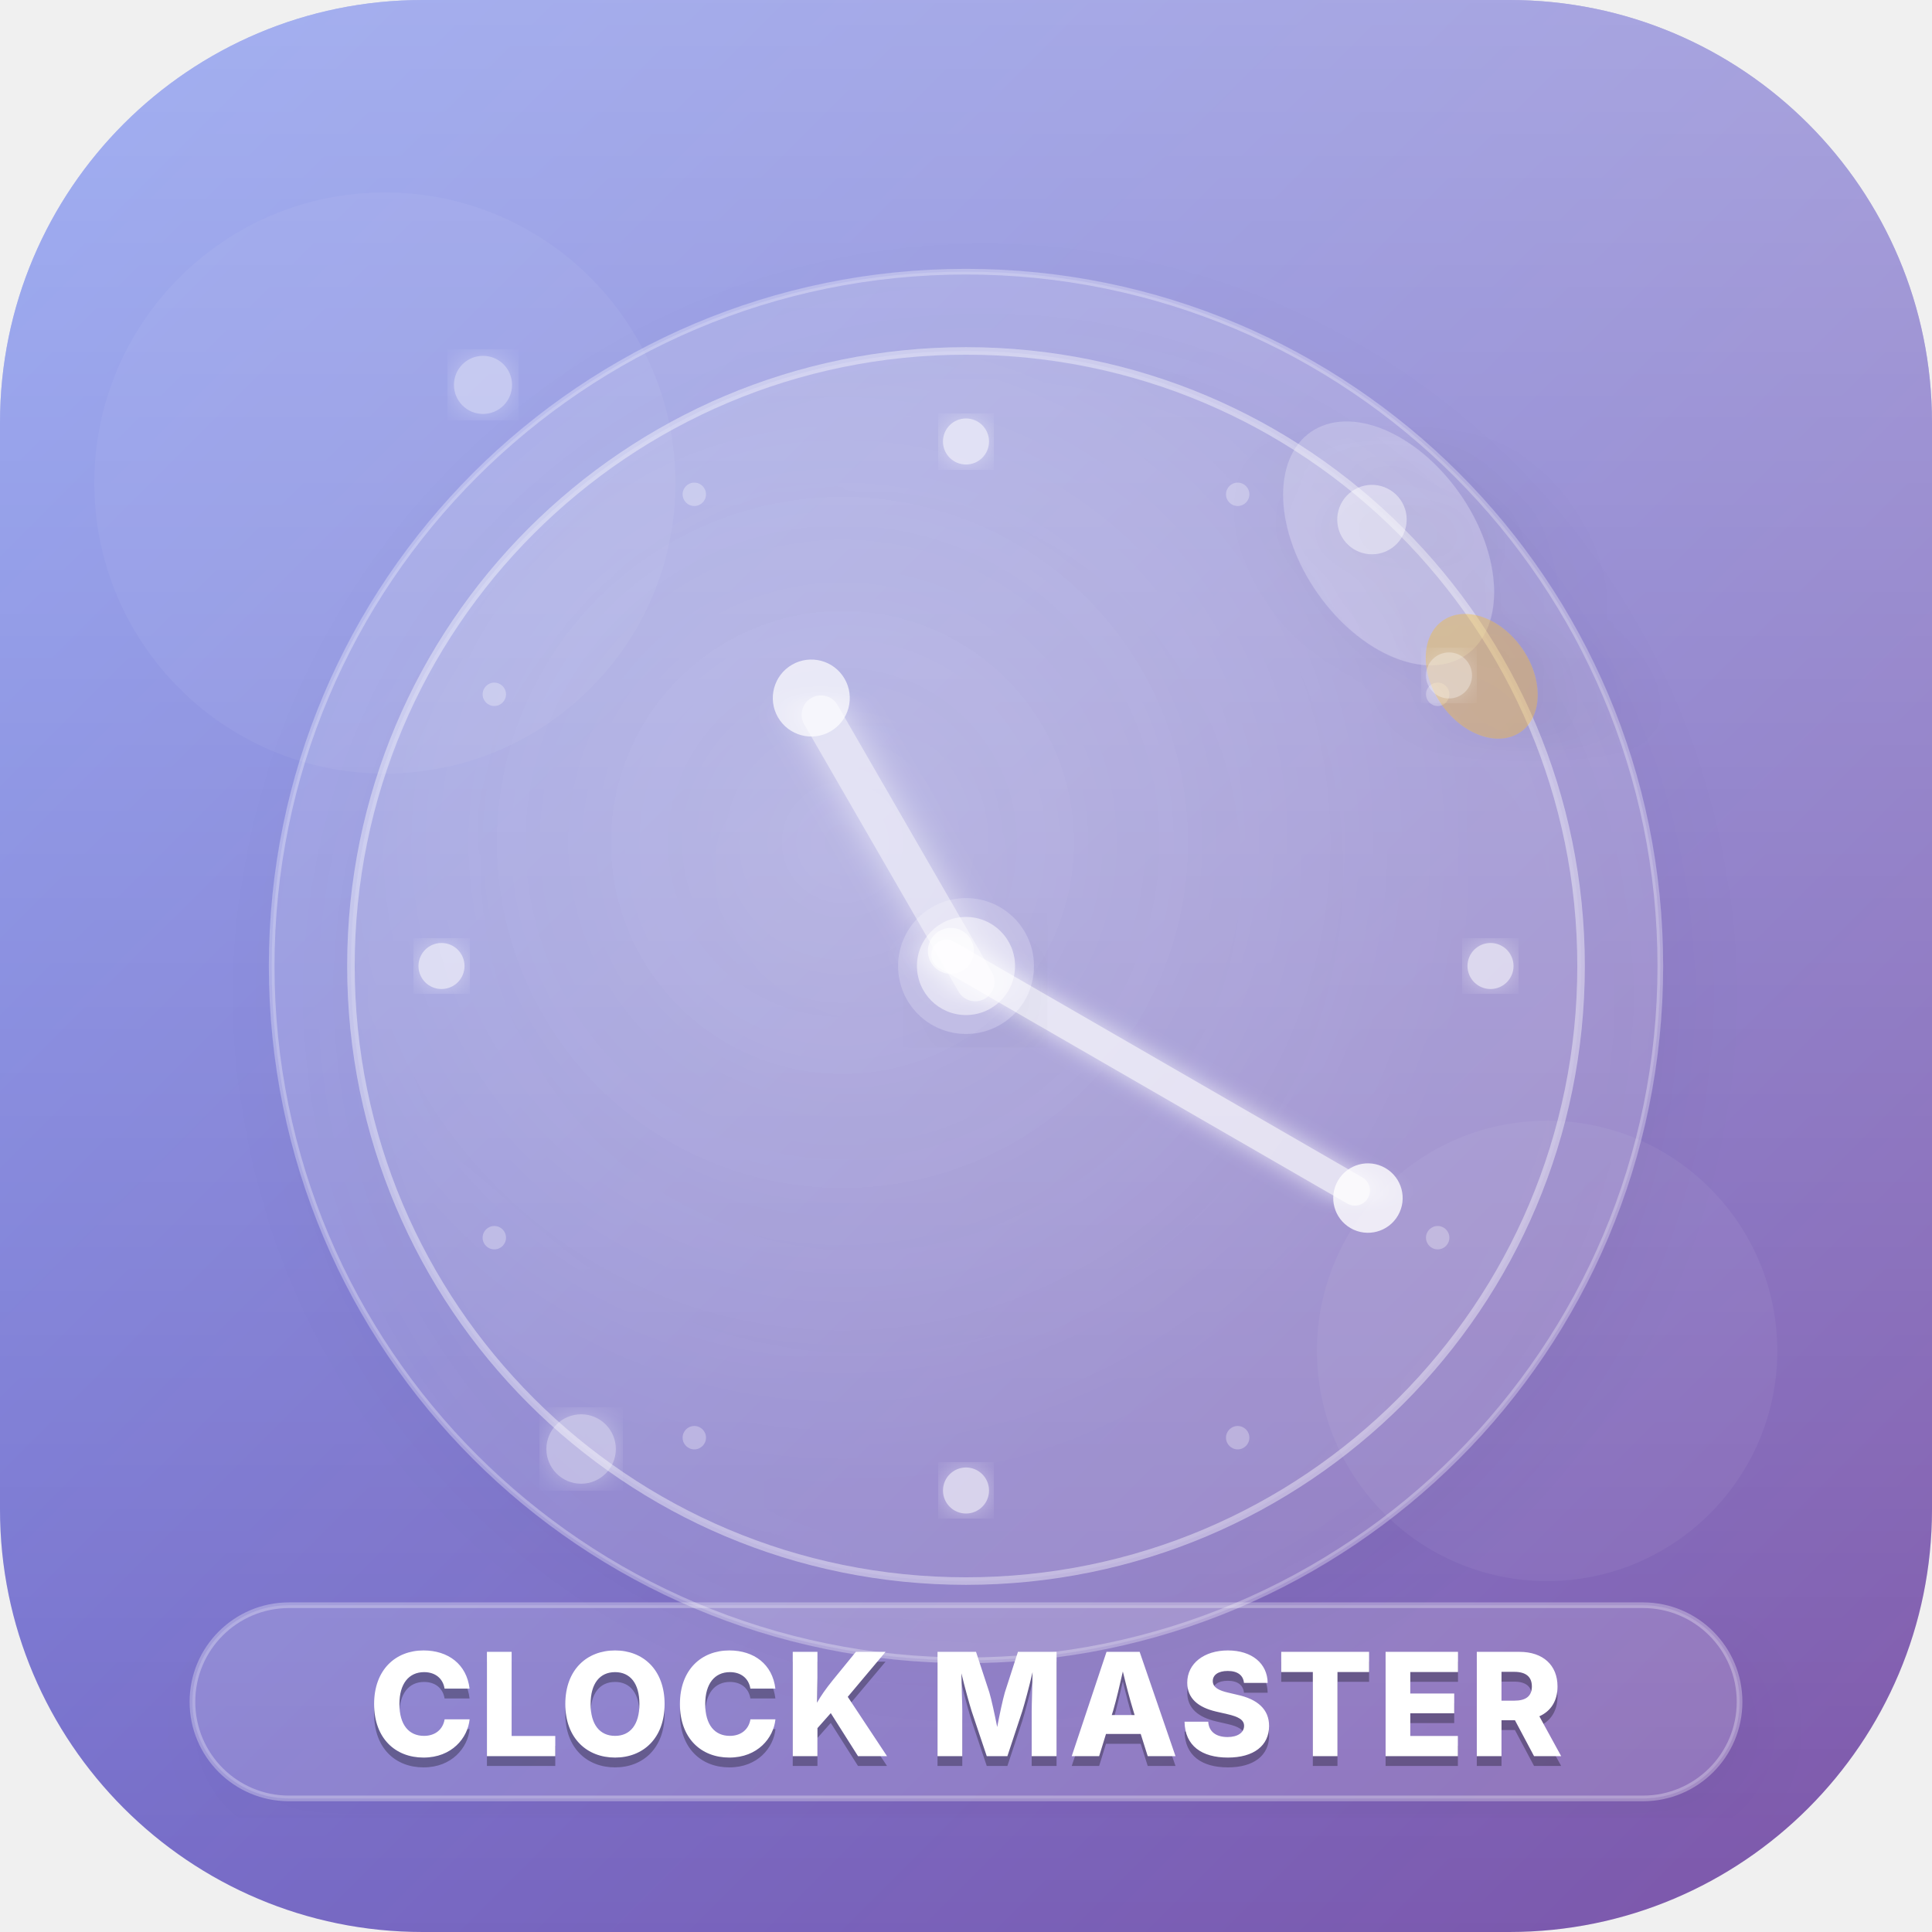
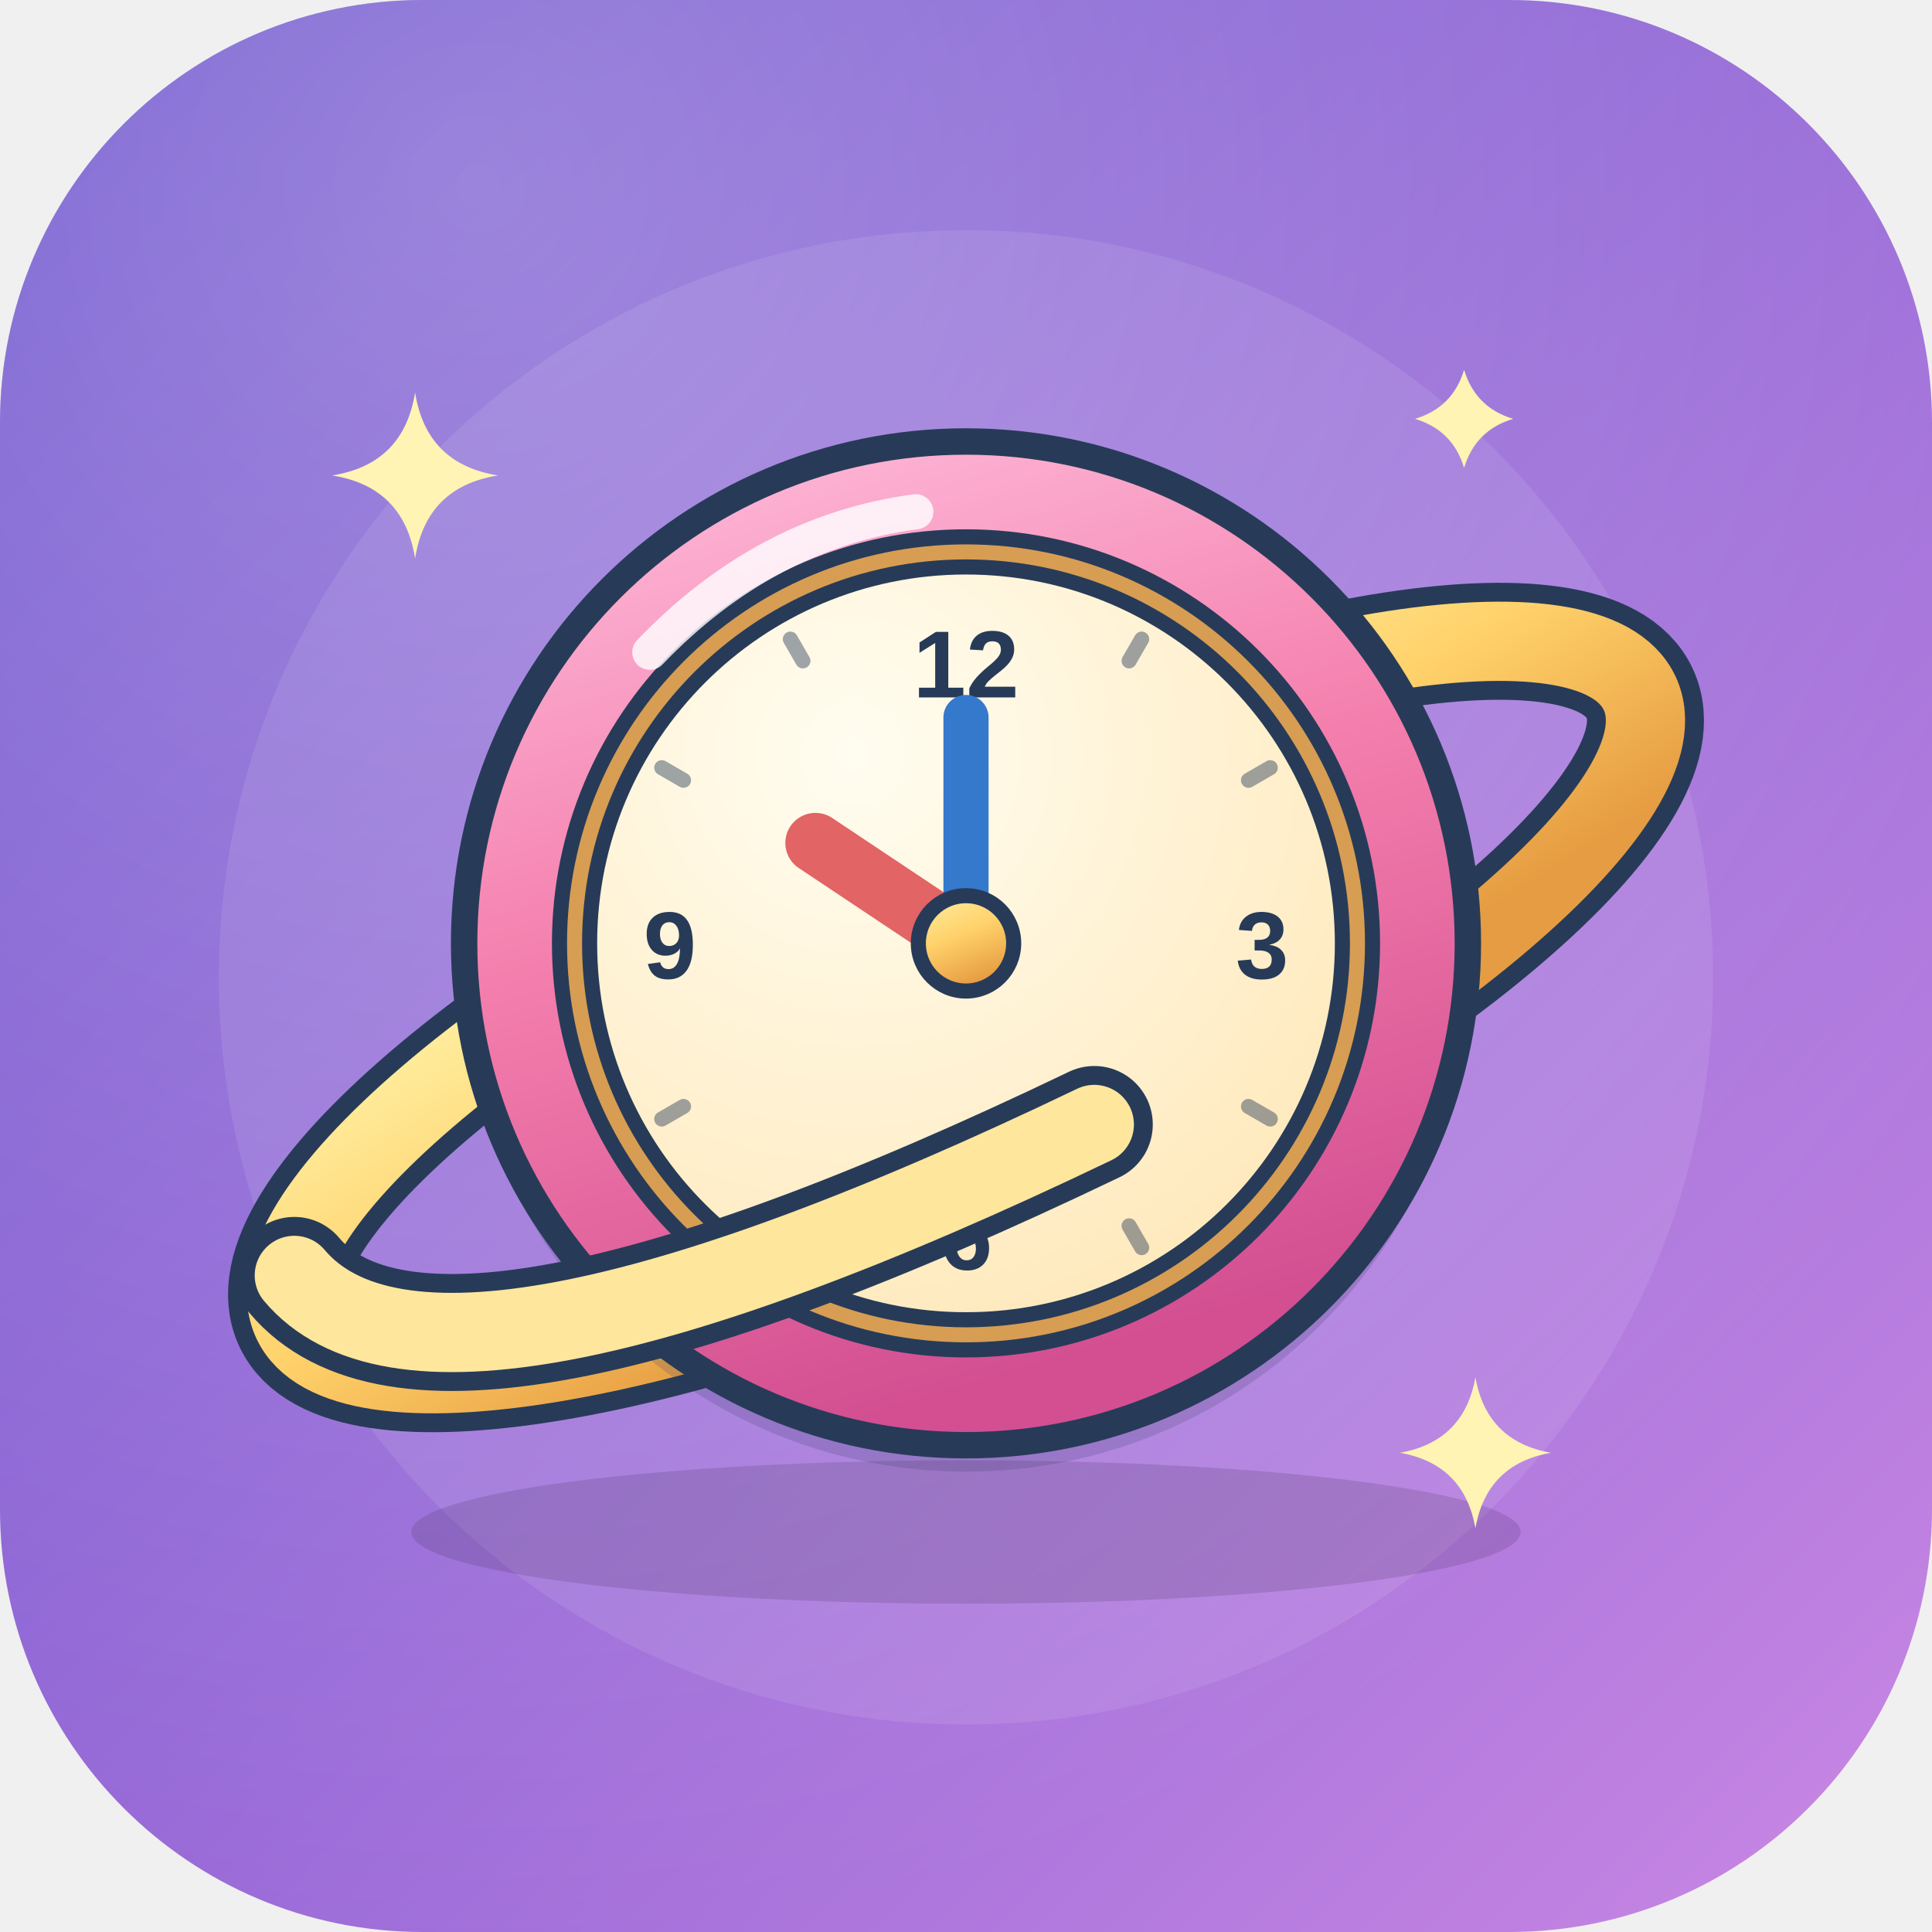
- <svg xmlns="http://www.w3.org/2000/svg" width="512" height="512" viewBox="0 0 512 512">
+ <svg xmlns="http://www.w3.org/2000/svg" width="512" height="512" viewBox="0 0 512 512" role="img" aria-label="Space Clock">
  <defs>
-     <linearGradient id="bg-512" x1="0%" y1="0%" x2="100%" y2="100%">
-       <stop offset="0%" style="stop-color:#667eea" />
-       <stop offset="100%" style="stop-color:#764ba2" />
+     <linearGradient id="bg" x2="1" y2="1">
+       <stop stop-color="#6249ca" />
+       <stop offset="1" stop-color="#ca88e4" />
    </linearGradient>
-     <linearGradient id="shine-512" x1="0%" y1="0%" x2="0%" y2="100%">
-       <stop offset="0%" style="stop-color:#fff;stop-opacity:0.4" />
-       <stop offset="100%" style="stop-color:#fff;stop-opacity:0.05" />
+     <linearGradient id="blue" x2=".35" y2="1">
+       <stop stop-color="#95e6ff" />
+       <stop offset=".48" stop-color="#49a9e9" />
+       <stop offset="1" stop-color="#4775cd" />
    </linearGradient>
-     <radialGradient id="clock-512" cx="40%" cy="40%">
-       <stop offset="0%" style="stop-color:#fff;stop-opacity:0.25" />
-       <stop offset="100%" style="stop-color:#fff;stop-opacity:0.08" />
+     <linearGradient id="pink" x2=".3" y2="1">
+       <stop stop-color="#ffc2df" />
+       <stop offset=".5" stop-color="#f47fad" />
+       <stop offset="1" stop-color="#d34f91" />
+     </linearGradient>
+     <linearGradient id="gold" x2=".4" y2="1">
+       <stop stop-color="#fff0a4" />
+       <stop offset=".5" stop-color="#ffd16a" />
+       <stop offset="1" stop-color="#e69c42" />
+     </linearGradient>
+     <linearGradient id="teal" x2=".3" y2="1">
+       <stop stop-color="#a8f2df" />
+       <stop offset=".5" stop-color="#55c7be" />
+       <stop offset="1" stop-color="#298fa6" />
+     </linearGradient>
+     <linearGradient id="fur" x2=".3" y2="1">
+       <stop stop-color="#d5a36e" />
+       <stop offset=".6" stop-color="#b9804d" />
+       <stop offset="1" stop-color="#91613f" />
+     </linearGradient>
+     <linearGradient id="silver" x2=".4" y2="1">
+       <stop stop-color="#fffef4" />
+       <stop offset=".5" stop-color="#d5e8f4" />
+       <stop offset="1" stop-color="#8aa5c5" />
+     </linearGradient>
+     <linearGradient id="glass" x2=".4" y2="1">
+       <stop stop-color="#e2ffff" />
+       <stop offset=".5" stop-color="#91cfdf" />
+       <stop offset="1" stop-color="#537eac" />
+     </linearGradient>
+     <radialGradient id="cream" cx=".35" cy=".25" r=".85">
+       <stop stop-color="#fffdf1" />
+       <stop offset="1" stop-color="#ffe8b9" />
    </radialGradient>
-     <filter id="shadow-512">
-       <feGaussianBlur in="SourceAlpha" stdDeviation="10.2" />
-       <feOffset dx="5.1" dy="7.7" result="offsetblur" />
-       <feComponentTransfer>
-         <feFuncA type="linear" slope="0.15" />
-       </feComponentTransfer>
-       <feMerge>
-         <feMergeNode />
-         <feMergeNode in="SourceGraphic" />
-       </feMerge>
-     </filter>
-     <filter id="glow-512">
-       <feGaussianBlur stdDeviation="4" result="blur" />
-       <feMerge>
-         <feMergeNode in="blur" />
-         <feMergeNode in="SourceGraphic" />
-       </feMerge>
-     </filter>
+     <radialGradient id="light" cx=".25" cy=".10" r=".9">
+       <stop stop-color="#fff" stop-opacity=".28" />
+       <stop offset="1" stop-color="#fff" stop-opacity="0" />
+     </radialGradient>
+     <clipPath id="web-icon-corners">
+       <rect width="512" height="512" rx="112" />
+     </clipPath>
  </defs>
-   <rect width="512" height="512" rx="112" fill="url(#bg-512)" />
-   <circle cx="102" cy="128" r="77" fill="white" opacity="0.05" />
-   <circle cx="410" cy="358" r="61" fill="white" opacity="0.05" />
-   <rect width="512" height="512" rx="112" fill="url(#shine-512)" />
-   <g filter="url(#shadow-512)">
-     <circle cx="256" cy="256" r="184" fill="white" opacity="0.15" />
-     <circle cx="256" cy="256" r="163" fill="url(#clock-512)" />
-     <circle cx="256" cy="256" r="163" fill="none" stroke="white" stroke-width="2" opacity="0.4" />
-     <circle cx="256" cy="256" r="184" fill="none" stroke="white" stroke-width="1.5" opacity="0.3" />
-   </g>
-   <circle cx="256" cy="117" r="6.1" fill="white" opacity="0.6" filter="url(#glow-512)" />
-   <circle cx="395" cy="256" r="6.1" fill="white" opacity="0.6" filter="url(#glow-512)" />
-   <circle cx="256" cy="395" r="6.1" fill="white" opacity="0.6" filter="url(#glow-512)" />
-   <circle cx="117" cy="256" r="6.1" fill="white" opacity="0.6" filter="url(#glow-512)" />
-   <circle cx="328" cy="131" r="3.1" fill="white" opacity="0.3" />
-   <circle cx="381" cy="184" r="3.1" fill="white" opacity="0.3" />
-   <circle cx="381" cy="328" r="3.1" fill="white" opacity="0.3" />
-   <circle cx="328" cy="381" r="3.1" fill="white" opacity="0.3" />
-   <circle cx="184" cy="381" r="3.1" fill="white" opacity="0.3" />
-   <circle cx="131" cy="328" r="3.1" fill="white" opacity="0.3" />
-   <circle cx="131" cy="184" r="3.1" fill="white" opacity="0.3" />
-   <circle cx="184" cy="131" r="3.1" fill="white" opacity="0.3" />
-   <g transform="translate(368,144) rotate(-35)" opacity="0.9" filter="url(#shadow-512)">
-     <ellipse cx="0" cy="0" rx="23" ry="36" fill="white" opacity="0.25" />
-     <circle cx="0" cy="-7.7" r="9.2" fill="white" opacity="0.5" />
-     <ellipse cx="0" cy="43" rx="13" ry="18" fill="#fbbf24" opacity="0.4" />
-   </g>
-   <g transform="translate(256,256) rotate(120)">
-     <rect x="-4" y="-123" width="8" height="133" rx="4" fill="white" opacity="0.7" filter="url(#glow-512)" />
-     <circle cx="0" cy="-123" r="9.2" fill="white" opacity="0.8" />
-   </g>
-   <g transform="translate(256,256) rotate(-30)">
-     <rect x="-5.1" y="-82" width="10.2" height="92" rx="5.1" fill="white" opacity="0.6" filter="url(#glow-512)" />
-     <circle cx="0" cy="-82" r="10.2" fill="white" opacity="0.7" />
-   </g>
-   <circle cx="256" cy="256" r="18" fill="white" opacity="0.2" filter="url(#shadow-512)" />
-   <circle cx="256" cy="256" r="13" fill="white" opacity="0.5" />
-   <circle cx="252" cy="252" r="6.1" fill="white" opacity="0.6" />
-   <circle cx="128" cy="102" r="7.7" fill="white" opacity="0.4" filter="url(#glow-512)" />
-   <circle cx="384" cy="179" r="6.1" fill="white" opacity="0.4" filter="url(#glow-512)" />
-   <circle cx="154" cy="384" r="9.2" fill="white" opacity="0.4" filter="url(#glow-512)" />
-   <g transform="translate(256,451)">
-     <rect x="-205" y="-25.6" width="410" height="51.2" rx="25.6" fill="white" opacity="0.15" filter="url(#shadow-512)" />
-     <rect x="-205" y="-25.6" width="410" height="51.2" rx="25.6" fill="none" stroke="white" stroke-width="1.5" opacity="0.3" />
-     <text x="0" y="2.6" text-anchor="middle" dominant-baseline="middle" fill="#000" font-size="38" font-weight="800" font-family="system-ui,-apple-system,sans-serif" opacity="0.3" letter-spacing="1">CLOCK MASTER</text>
-     <text x="0" y="0" text-anchor="middle" dominant-baseline="middle" fill="#fff" font-size="38" font-weight="800" font-family="system-ui,-apple-system,sans-serif" letter-spacing="1">CLOCK MASTER</text>
+   <g clip-path="url(#web-icon-corners)">
+     <path fill="url(#bg)" d="M0 0H512V512H0Z" />
+     <path fill="url(#light)" d="M0 0H512V512H0Z" />
+     <circle cx="256" cy="259" r="198" fill="#fff" opacity=".09" />
+     <ellipse cx="256" cy="406" rx="147" ry="19" fill="#34234a" opacity=".17" />
+     <ellipse cx="256" cy="267" rx="197" ry="55" transform="rotate(-25 256 267)" fill="none" stroke="#273b58" stroke-width="31" />
+     <ellipse cx="256" cy="267" rx="197" ry="55" transform="rotate(-25 256 267)" fill="none" stroke="url(#gold)" stroke-width="21" />
+     <g stroke="#273b58" stroke-width="7" stroke-linejoin="round" stroke-linecap="round">
+       <circle cx="256" cy="257" r="133" fill="#29345b" opacity=".18" stroke="none" />
+       <circle cx="256" cy="250" r="133" fill="url(#pink)" />
+       <circle cx="256" cy="250" r="107.73" fill="#d79d53" stroke-width="4" />
+       <circle cx="256" cy="250" r="99.75" fill="url(#cream)" stroke-width="4" />
+       <path d="M299.225 175.132L302.55 169.373" stroke="#273b58" stroke-width="4" opacity=".45" />
+       <path d="M330.868 206.775L336.627 203.45" stroke="#273b58" stroke-width="4" opacity=".45" />
+       <path d="M330.868 293.225L336.627 296.55" stroke="#273b58" stroke-width="4" opacity=".45" />
+       <path d="M299.225 324.868L302.55 330.627" stroke="#273b58" stroke-width="4" opacity=".45" />
+       <path d="M212.775 324.868L209.45 330.627" stroke="#273b58" stroke-width="4" opacity=".45" />
+       <path d="M181.132 293.225L175.373 296.55" stroke="#273b58" stroke-width="4" opacity=".45" />
+       <path d="M181.132 206.775L175.373 203.45" stroke="#273b58" stroke-width="4" opacity=".45" />
+       <path d="M212.775 175.132L209.45 169.373" stroke="#273b58" stroke-width="4" opacity=".45" />
+       <g fill="#273b58" stroke="none" font-family="Arial,sans-serif" font-weight="900" font-size="25.27" text-anchor="middle">
+         <text x="256" y="184.83">12</text>
+         <text x="334.47" y="259.31">3</text>
+         <text x="256" y="336.45">6</text>
+         <text x="177.53" y="259.31">9</text>
+       </g>
+       <path d="M256 250L216.1 223.4" stroke="#e26465" stroke-width="15.96" />
+       <path d="M256 250V190.15" stroke="#3579cc" stroke-width="11.97" />
+       <circle cx="256" cy="250" r="12.635" fill="url(#gold)" stroke-width="4" />
+       <path d="M172.21 172.86Q202.8 140.94 242.7 135.62" fill="none" stroke="#fff" stroke-width="9.31" opacity=".8" />
+     </g>
+     <path d="M78 338Q115 382 290 298" fill="none" stroke="#273b58" stroke-width="31" stroke-linecap="round" />
+     <path d="M78 338Q115 382 290 298" fill="none" stroke="#ffe69d" stroke-width="21" stroke-linecap="round" />
+     <path d="M110 104Q113 123 132 126Q113 129 110 148Q107 129 88 126Q107 123 110 104Z" fill="#fff4b3" />
+     <path d="M388 98Q391 108 401 111Q391 114 388 124Q385 114 375 111Q385 108 388 98Z" fill="#fff4b3" />
+     <path d="M391 365Q394 382 411 385Q394 388 391 405Q388 388 371 385Q388 382 391 365Z" fill="#fff4b3" />
  </g>
</svg>
